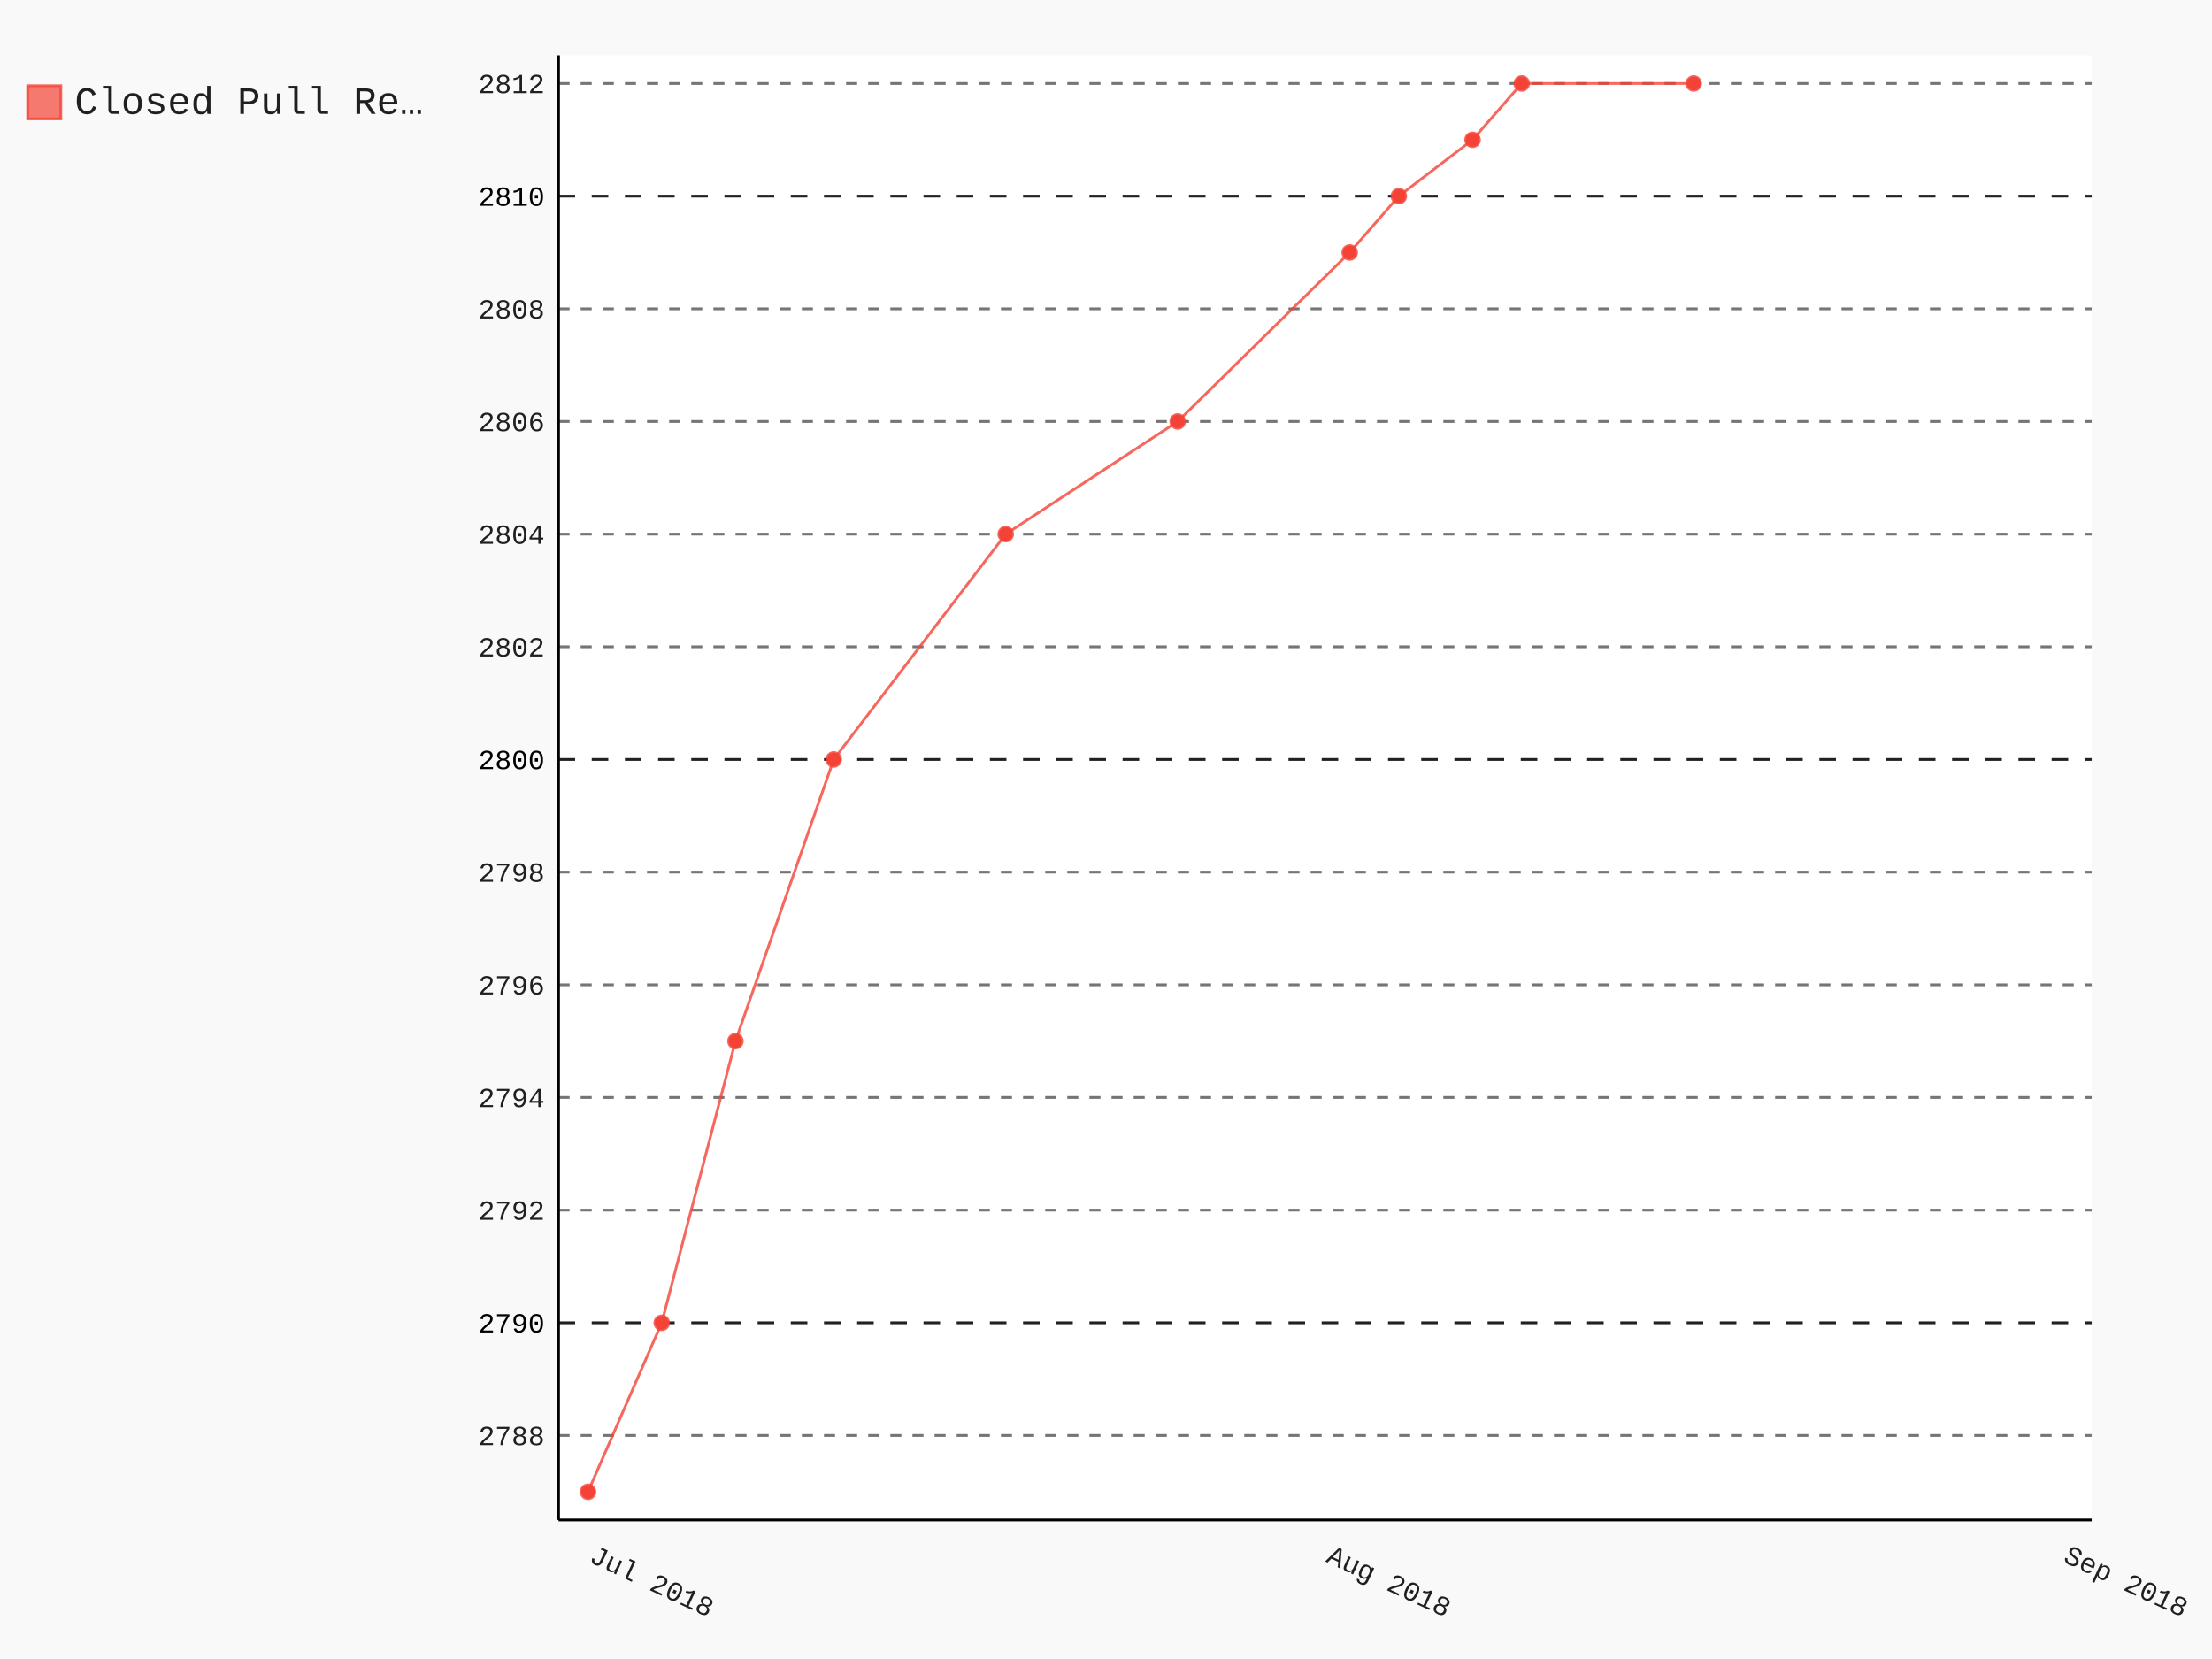
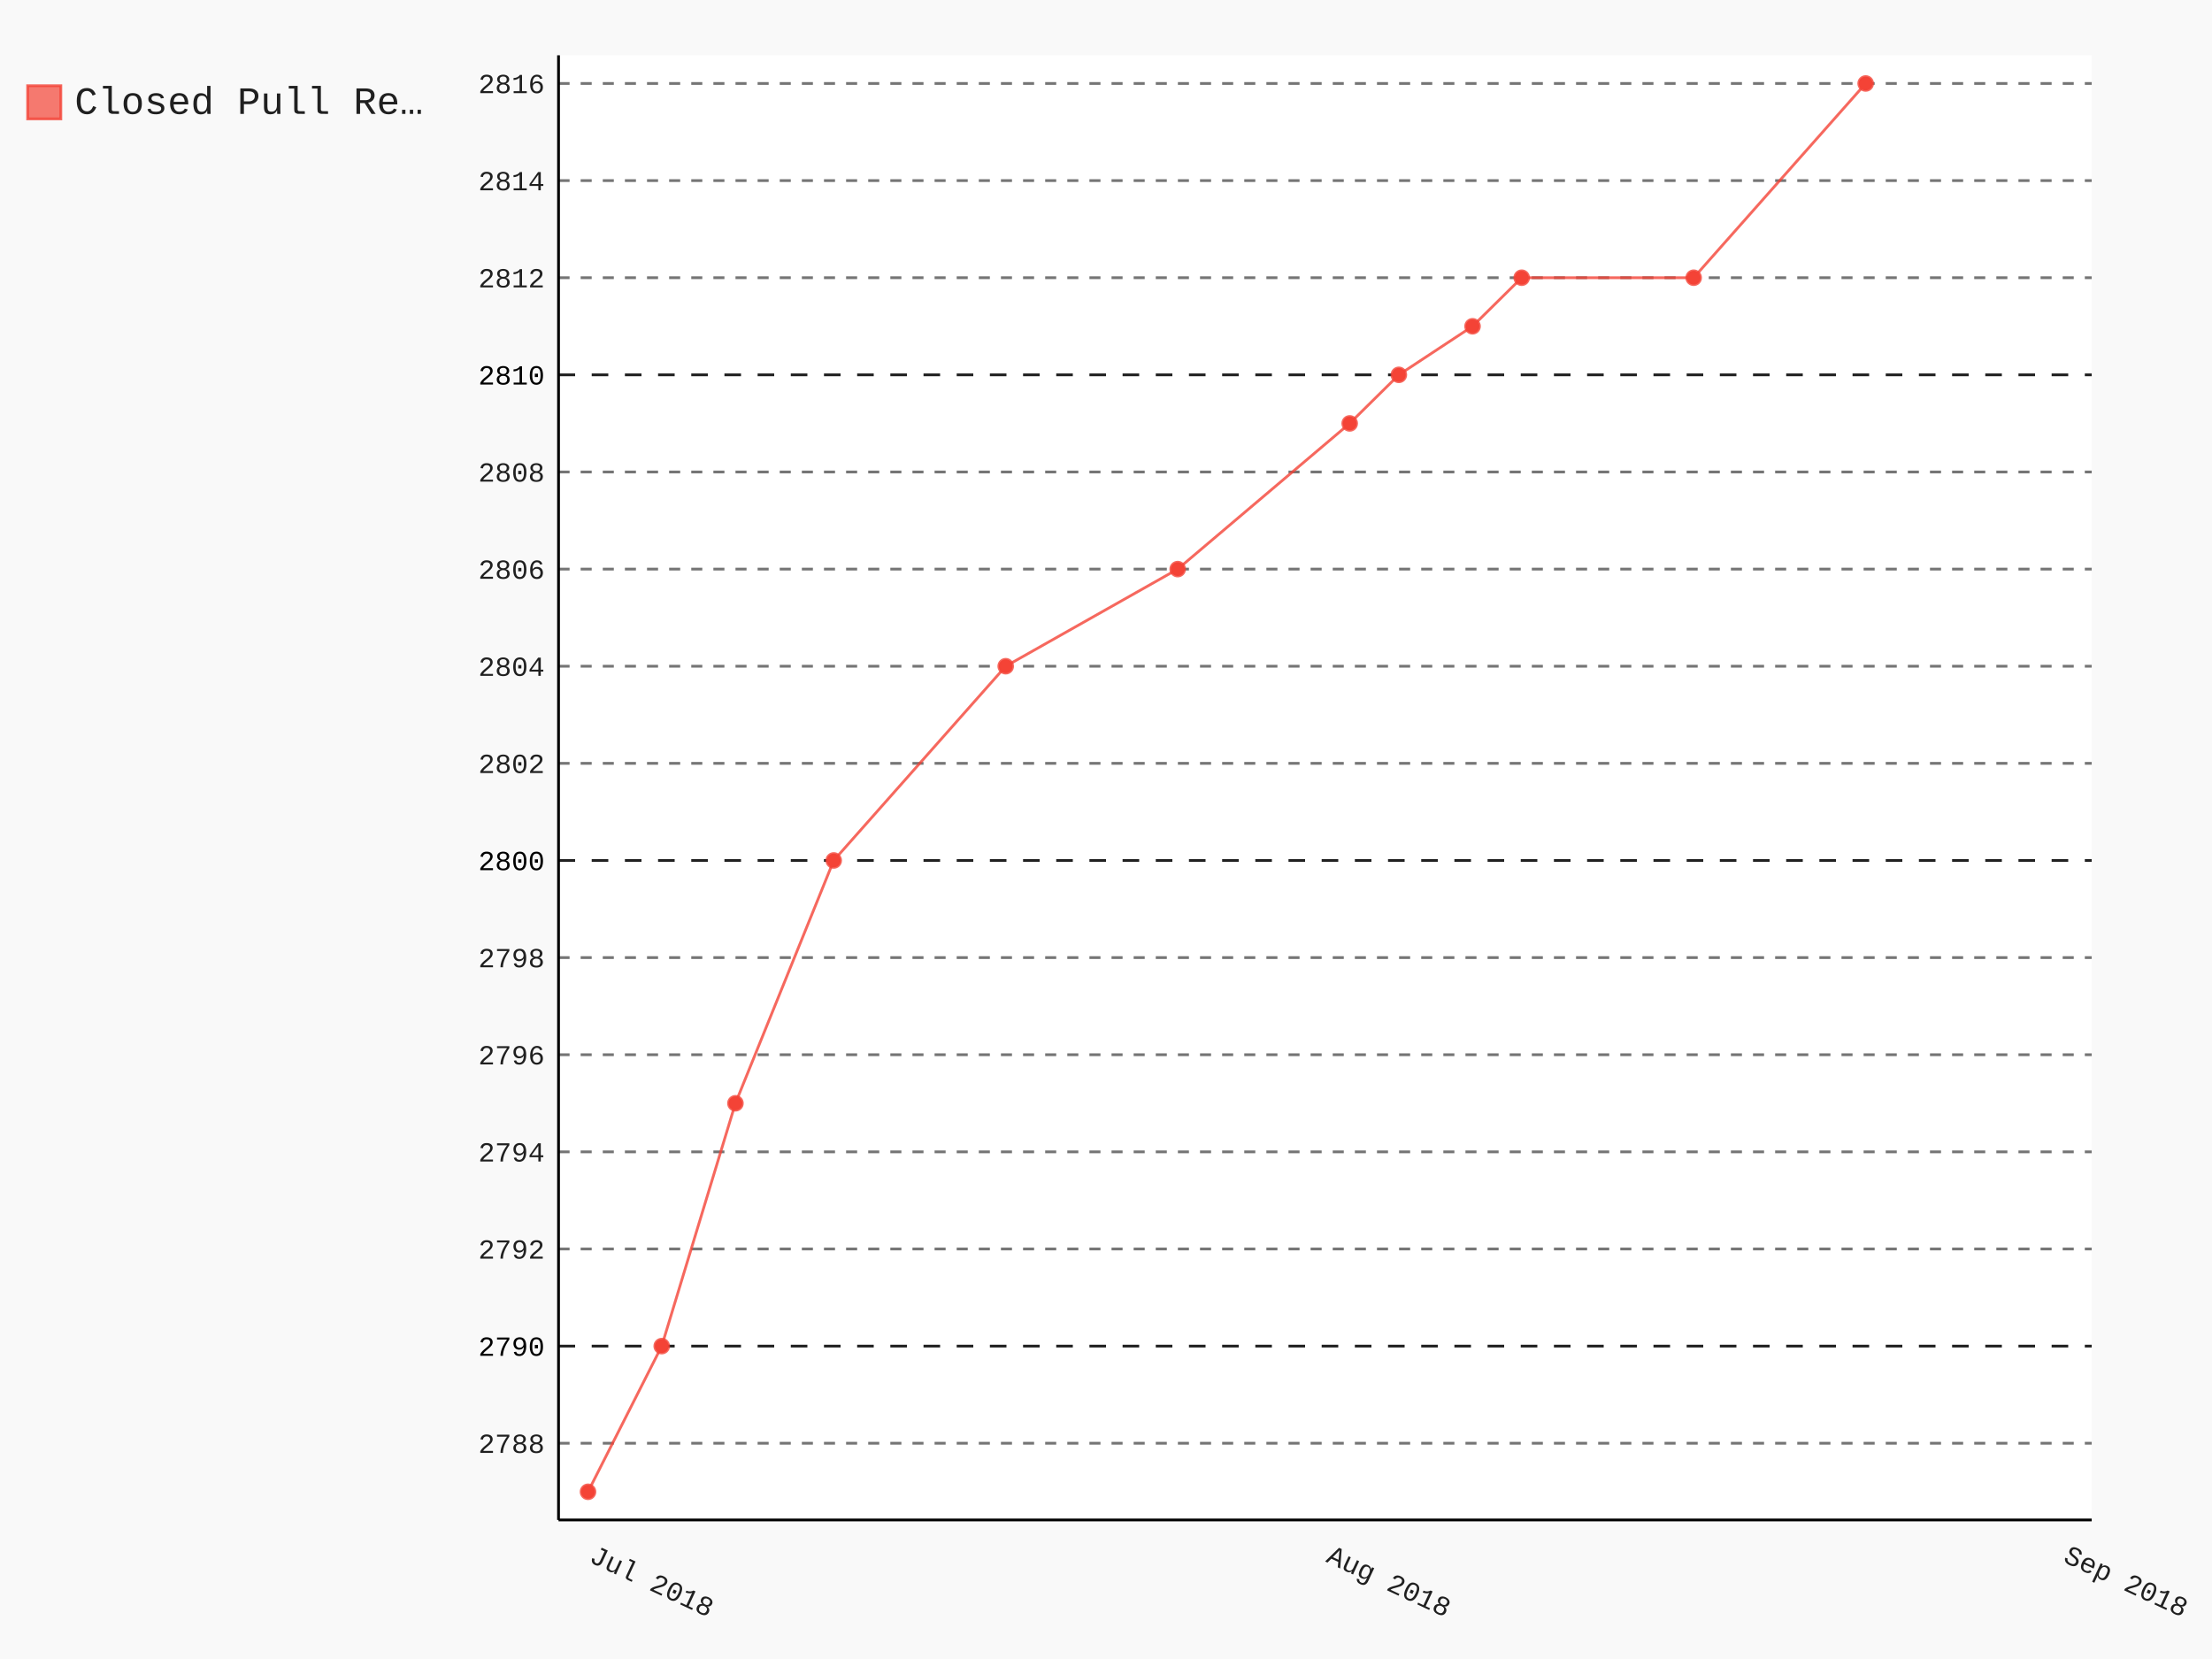
- <svg xmlns="http://www.w3.org/2000/svg" class="pygal-chart" id="chart-21565734-c9af-45b2-a609-83f1d3f794fc" viewBox="0 0 800 600">
+ <svg xmlns="http://www.w3.org/2000/svg" class="pygal-chart" id="chart-a04ceff6-92c2-4d5e-b0a9-6b4af529edef" viewBox="0 0 800 600">
  <defs>
-     <style type="text/css">#chart-21565734-c9af-45b2-a609-83f1d3f794fc{-webkit-user-select:none;-webkit-font-smoothing:antialiased;font-family:Consolas,"Liberation Mono",Menlo,Courier,monospace}#chart-21565734-c9af-45b2-a609-83f1d3f794fc .title{font-family:Consolas,"Liberation Mono",Menlo,Courier,monospace;font-size:16px}#chart-21565734-c9af-45b2-a609-83f1d3f794fc .legends .legend text{font-family:Consolas,"Liberation Mono",Menlo,Courier,monospace;font-size:14px}#chart-21565734-c9af-45b2-a609-83f1d3f794fc .axis text{font-family:Consolas,"Liberation Mono",Menlo,Courier,monospace;font-size:10px}#chart-21565734-c9af-45b2-a609-83f1d3f794fc .axis text.major{font-family:Consolas,"Liberation Mono",Menlo,Courier,monospace;font-size:10px}#chart-21565734-c9af-45b2-a609-83f1d3f794fc .text-overlay text.value{font-family:Consolas,"Liberation Mono",Menlo,Courier,monospace;font-size:16px}#chart-21565734-c9af-45b2-a609-83f1d3f794fc .text-overlay text.label{font-family:Consolas,"Liberation Mono",Menlo,Courier,monospace;font-size:10px}#chart-21565734-c9af-45b2-a609-83f1d3f794fc .tooltip{font-family:Consolas,"Liberation Mono",Menlo,Courier,monospace;font-size:14px}#chart-21565734-c9af-45b2-a609-83f1d3f794fc text.no_data{font-family:Consolas,"Liberation Mono",Menlo,Courier,monospace;font-size:64px}
- #chart-21565734-c9af-45b2-a609-83f1d3f794fc{background-color:rgba(249,249,249,1)}#chart-21565734-c9af-45b2-a609-83f1d3f794fc path,#chart-21565734-c9af-45b2-a609-83f1d3f794fc line,#chart-21565734-c9af-45b2-a609-83f1d3f794fc rect,#chart-21565734-c9af-45b2-a609-83f1d3f794fc circle{-webkit-transition:150ms;-moz-transition:150ms;transition:150ms}#chart-21565734-c9af-45b2-a609-83f1d3f794fc .graph &gt; .background{fill:rgba(249,249,249,1)}#chart-21565734-c9af-45b2-a609-83f1d3f794fc .plot &gt; .background{fill:rgba(255,255,255,1)}#chart-21565734-c9af-45b2-a609-83f1d3f794fc .graph{fill:rgba(0,0,0,.87)}#chart-21565734-c9af-45b2-a609-83f1d3f794fc text.no_data{fill:rgba(0,0,0,1)}#chart-21565734-c9af-45b2-a609-83f1d3f794fc .title{fill:rgba(0,0,0,1)}#chart-21565734-c9af-45b2-a609-83f1d3f794fc .legends .legend text{fill:rgba(0,0,0,.87)}#chart-21565734-c9af-45b2-a609-83f1d3f794fc .legends .legend:hover text{fill:rgba(0,0,0,1)}#chart-21565734-c9af-45b2-a609-83f1d3f794fc .axis .line{stroke:rgba(0,0,0,1)}#chart-21565734-c9af-45b2-a609-83f1d3f794fc .axis .guide.line{stroke:rgba(0,0,0,.54)}#chart-21565734-c9af-45b2-a609-83f1d3f794fc .axis .major.line{stroke:rgba(0,0,0,.87)}#chart-21565734-c9af-45b2-a609-83f1d3f794fc .axis text.major{fill:rgba(0,0,0,1)}#chart-21565734-c9af-45b2-a609-83f1d3f794fc .axis.y .guides:hover .guide.line,#chart-21565734-c9af-45b2-a609-83f1d3f794fc .line-graph .axis.x .guides:hover .guide.line,#chart-21565734-c9af-45b2-a609-83f1d3f794fc .stackedline-graph .axis.x .guides:hover .guide.line,#chart-21565734-c9af-45b2-a609-83f1d3f794fc .xy-graph .axis.x .guides:hover .guide.line{stroke:rgba(0,0,0,1)}#chart-21565734-c9af-45b2-a609-83f1d3f794fc .axis .guides:hover text{fill:rgba(0,0,0,1)}#chart-21565734-c9af-45b2-a609-83f1d3f794fc .reactive{fill-opacity:.7;stroke-opacity:.8}#chart-21565734-c9af-45b2-a609-83f1d3f794fc .ci{stroke:rgba(0,0,0,.87)}#chart-21565734-c9af-45b2-a609-83f1d3f794fc .reactive.active,#chart-21565734-c9af-45b2-a609-83f1d3f794fc .active .reactive{fill-opacity:.8;stroke-opacity:.9;stroke-width:4}#chart-21565734-c9af-45b2-a609-83f1d3f794fc .ci .reactive.active{stroke-width:1.5}#chart-21565734-c9af-45b2-a609-83f1d3f794fc .series text{fill:rgba(0,0,0,1)}#chart-21565734-c9af-45b2-a609-83f1d3f794fc .tooltip rect{fill:rgba(255,255,255,1);stroke:rgba(0,0,0,1);-webkit-transition:opacity 150ms;-moz-transition:opacity 150ms;transition:opacity 150ms}#chart-21565734-c9af-45b2-a609-83f1d3f794fc .tooltip .label{fill:rgba(0,0,0,.87)}#chart-21565734-c9af-45b2-a609-83f1d3f794fc .tooltip .label{fill:rgba(0,0,0,.87)}#chart-21565734-c9af-45b2-a609-83f1d3f794fc .tooltip .legend{font-size:.8em;fill:rgba(0,0,0,.54)}#chart-21565734-c9af-45b2-a609-83f1d3f794fc .tooltip .x_label{font-size:.6em;fill:rgba(0,0,0,1)}#chart-21565734-c9af-45b2-a609-83f1d3f794fc .tooltip .xlink{font-size:.5em;text-decoration:underline}#chart-21565734-c9af-45b2-a609-83f1d3f794fc .tooltip .value{font-size:1.5em}#chart-21565734-c9af-45b2-a609-83f1d3f794fc .bound{font-size:.5em}#chart-21565734-c9af-45b2-a609-83f1d3f794fc .max-value{font-size:.75em;fill:rgba(0,0,0,.54)}#chart-21565734-c9af-45b2-a609-83f1d3f794fc .map-element{fill:rgba(255,255,255,1);stroke:rgba(0,0,0,.54) !important}#chart-21565734-c9af-45b2-a609-83f1d3f794fc .map-element .reactive{fill-opacity:inherit;stroke-opacity:inherit}#chart-21565734-c9af-45b2-a609-83f1d3f794fc .color-0,#chart-21565734-c9af-45b2-a609-83f1d3f794fc .color-0 a:visited{stroke:#F44336;fill:#F44336}#chart-21565734-c9af-45b2-a609-83f1d3f794fc .text-overlay .color-0 text{fill:black}
- #chart-21565734-c9af-45b2-a609-83f1d3f794fc text.no_data{text-anchor:middle}#chart-21565734-c9af-45b2-a609-83f1d3f794fc .guide.line{fill:none}#chart-21565734-c9af-45b2-a609-83f1d3f794fc .centered{text-anchor:middle}#chart-21565734-c9af-45b2-a609-83f1d3f794fc .title{text-anchor:middle}#chart-21565734-c9af-45b2-a609-83f1d3f794fc .legends .legend text{fill-opacity:1}#chart-21565734-c9af-45b2-a609-83f1d3f794fc .axis.x text{text-anchor:middle}#chart-21565734-c9af-45b2-a609-83f1d3f794fc .axis.x:not(.web) text[transform]{text-anchor:start}#chart-21565734-c9af-45b2-a609-83f1d3f794fc .axis.x:not(.web) text[transform].backwards{text-anchor:end}#chart-21565734-c9af-45b2-a609-83f1d3f794fc .axis.y text{text-anchor:end}#chart-21565734-c9af-45b2-a609-83f1d3f794fc .axis.y text[transform].backwards{text-anchor:start}#chart-21565734-c9af-45b2-a609-83f1d3f794fc .axis.y2 text{text-anchor:start}#chart-21565734-c9af-45b2-a609-83f1d3f794fc .axis.y2 text[transform].backwards{text-anchor:end}#chart-21565734-c9af-45b2-a609-83f1d3f794fc .axis .guide.line{stroke-dasharray:4,4}#chart-21565734-c9af-45b2-a609-83f1d3f794fc .axis .major.guide.line{stroke-dasharray:6,6}#chart-21565734-c9af-45b2-a609-83f1d3f794fc .horizontal .axis.y .guide.line,#chart-21565734-c9af-45b2-a609-83f1d3f794fc .horizontal .axis.y2 .guide.line,#chart-21565734-c9af-45b2-a609-83f1d3f794fc .vertical .axis.x .guide.line{opacity:0}#chart-21565734-c9af-45b2-a609-83f1d3f794fc .horizontal .axis.always_show .guide.line,#chart-21565734-c9af-45b2-a609-83f1d3f794fc .vertical .axis.always_show .guide.line{opacity:1 !important}#chart-21565734-c9af-45b2-a609-83f1d3f794fc .axis.y .guides:hover .guide.line,#chart-21565734-c9af-45b2-a609-83f1d3f794fc .axis.y2 .guides:hover .guide.line,#chart-21565734-c9af-45b2-a609-83f1d3f794fc .axis.x .guides:hover .guide.line{opacity:1}#chart-21565734-c9af-45b2-a609-83f1d3f794fc .axis .guides:hover text{opacity:1}#chart-21565734-c9af-45b2-a609-83f1d3f794fc .nofill{fill:none}#chart-21565734-c9af-45b2-a609-83f1d3f794fc .subtle-fill{fill-opacity:.2}#chart-21565734-c9af-45b2-a609-83f1d3f794fc .dot{stroke-width:1px;fill-opacity:1}#chart-21565734-c9af-45b2-a609-83f1d3f794fc .dot.active{stroke-width:5px}#chart-21565734-c9af-45b2-a609-83f1d3f794fc .dot.negative{fill:transparent}#chart-21565734-c9af-45b2-a609-83f1d3f794fc text,#chart-21565734-c9af-45b2-a609-83f1d3f794fc tspan{stroke:none !important}#chart-21565734-c9af-45b2-a609-83f1d3f794fc .series text.active{opacity:1}#chart-21565734-c9af-45b2-a609-83f1d3f794fc .tooltip rect{fill-opacity:.95;stroke-width:.5}#chart-21565734-c9af-45b2-a609-83f1d3f794fc .tooltip text{fill-opacity:1}#chart-21565734-c9af-45b2-a609-83f1d3f794fc .showable{visibility:hidden}#chart-21565734-c9af-45b2-a609-83f1d3f794fc .showable.shown{visibility:visible}#chart-21565734-c9af-45b2-a609-83f1d3f794fc .gauge-background{fill:rgba(229,229,229,1);stroke:none}#chart-21565734-c9af-45b2-a609-83f1d3f794fc .bg-lines{stroke:rgba(249,249,249,1);stroke-width:2px}</style>
+     <style type="text/css">#chart-a04ceff6-92c2-4d5e-b0a9-6b4af529edef{-webkit-user-select:none;-webkit-font-smoothing:antialiased;font-family:Consolas,"Liberation Mono",Menlo,Courier,monospace}#chart-a04ceff6-92c2-4d5e-b0a9-6b4af529edef .title{font-family:Consolas,"Liberation Mono",Menlo,Courier,monospace;font-size:16px}#chart-a04ceff6-92c2-4d5e-b0a9-6b4af529edef .legends .legend text{font-family:Consolas,"Liberation Mono",Menlo,Courier,monospace;font-size:14px}#chart-a04ceff6-92c2-4d5e-b0a9-6b4af529edef .axis text{font-family:Consolas,"Liberation Mono",Menlo,Courier,monospace;font-size:10px}#chart-a04ceff6-92c2-4d5e-b0a9-6b4af529edef .axis text.major{font-family:Consolas,"Liberation Mono",Menlo,Courier,monospace;font-size:10px}#chart-a04ceff6-92c2-4d5e-b0a9-6b4af529edef .text-overlay text.value{font-family:Consolas,"Liberation Mono",Menlo,Courier,monospace;font-size:16px}#chart-a04ceff6-92c2-4d5e-b0a9-6b4af529edef .text-overlay text.label{font-family:Consolas,"Liberation Mono",Menlo,Courier,monospace;font-size:10px}#chart-a04ceff6-92c2-4d5e-b0a9-6b4af529edef .tooltip{font-family:Consolas,"Liberation Mono",Menlo,Courier,monospace;font-size:14px}#chart-a04ceff6-92c2-4d5e-b0a9-6b4af529edef text.no_data{font-family:Consolas,"Liberation Mono",Menlo,Courier,monospace;font-size:64px}
+ #chart-a04ceff6-92c2-4d5e-b0a9-6b4af529edef{background-color:rgba(249,249,249,1)}#chart-a04ceff6-92c2-4d5e-b0a9-6b4af529edef path,#chart-a04ceff6-92c2-4d5e-b0a9-6b4af529edef line,#chart-a04ceff6-92c2-4d5e-b0a9-6b4af529edef rect,#chart-a04ceff6-92c2-4d5e-b0a9-6b4af529edef circle{-webkit-transition:150ms;-moz-transition:150ms;transition:150ms}#chart-a04ceff6-92c2-4d5e-b0a9-6b4af529edef .graph &gt; .background{fill:rgba(249,249,249,1)}#chart-a04ceff6-92c2-4d5e-b0a9-6b4af529edef .plot &gt; .background{fill:rgba(255,255,255,1)}#chart-a04ceff6-92c2-4d5e-b0a9-6b4af529edef .graph{fill:rgba(0,0,0,.87)}#chart-a04ceff6-92c2-4d5e-b0a9-6b4af529edef text.no_data{fill:rgba(0,0,0,1)}#chart-a04ceff6-92c2-4d5e-b0a9-6b4af529edef .title{fill:rgba(0,0,0,1)}#chart-a04ceff6-92c2-4d5e-b0a9-6b4af529edef .legends .legend text{fill:rgba(0,0,0,.87)}#chart-a04ceff6-92c2-4d5e-b0a9-6b4af529edef .legends .legend:hover text{fill:rgba(0,0,0,1)}#chart-a04ceff6-92c2-4d5e-b0a9-6b4af529edef .axis .line{stroke:rgba(0,0,0,1)}#chart-a04ceff6-92c2-4d5e-b0a9-6b4af529edef .axis .guide.line{stroke:rgba(0,0,0,.54)}#chart-a04ceff6-92c2-4d5e-b0a9-6b4af529edef .axis .major.line{stroke:rgba(0,0,0,.87)}#chart-a04ceff6-92c2-4d5e-b0a9-6b4af529edef .axis text.major{fill:rgba(0,0,0,1)}#chart-a04ceff6-92c2-4d5e-b0a9-6b4af529edef .axis.y .guides:hover .guide.line,#chart-a04ceff6-92c2-4d5e-b0a9-6b4af529edef .line-graph .axis.x .guides:hover .guide.line,#chart-a04ceff6-92c2-4d5e-b0a9-6b4af529edef .stackedline-graph .axis.x .guides:hover .guide.line,#chart-a04ceff6-92c2-4d5e-b0a9-6b4af529edef .xy-graph .axis.x .guides:hover .guide.line{stroke:rgba(0,0,0,1)}#chart-a04ceff6-92c2-4d5e-b0a9-6b4af529edef .axis .guides:hover text{fill:rgba(0,0,0,1)}#chart-a04ceff6-92c2-4d5e-b0a9-6b4af529edef .reactive{fill-opacity:.7;stroke-opacity:.8}#chart-a04ceff6-92c2-4d5e-b0a9-6b4af529edef .ci{stroke:rgba(0,0,0,.87)}#chart-a04ceff6-92c2-4d5e-b0a9-6b4af529edef .reactive.active,#chart-a04ceff6-92c2-4d5e-b0a9-6b4af529edef .active .reactive{fill-opacity:.8;stroke-opacity:.9;stroke-width:4}#chart-a04ceff6-92c2-4d5e-b0a9-6b4af529edef .ci .reactive.active{stroke-width:1.5}#chart-a04ceff6-92c2-4d5e-b0a9-6b4af529edef .series text{fill:rgba(0,0,0,1)}#chart-a04ceff6-92c2-4d5e-b0a9-6b4af529edef .tooltip rect{fill:rgba(255,255,255,1);stroke:rgba(0,0,0,1);-webkit-transition:opacity 150ms;-moz-transition:opacity 150ms;transition:opacity 150ms}#chart-a04ceff6-92c2-4d5e-b0a9-6b4af529edef .tooltip .label{fill:rgba(0,0,0,.87)}#chart-a04ceff6-92c2-4d5e-b0a9-6b4af529edef .tooltip .label{fill:rgba(0,0,0,.87)}#chart-a04ceff6-92c2-4d5e-b0a9-6b4af529edef .tooltip .legend{font-size:.8em;fill:rgba(0,0,0,.54)}#chart-a04ceff6-92c2-4d5e-b0a9-6b4af529edef .tooltip .x_label{font-size:.6em;fill:rgba(0,0,0,1)}#chart-a04ceff6-92c2-4d5e-b0a9-6b4af529edef .tooltip .xlink{font-size:.5em;text-decoration:underline}#chart-a04ceff6-92c2-4d5e-b0a9-6b4af529edef .tooltip .value{font-size:1.5em}#chart-a04ceff6-92c2-4d5e-b0a9-6b4af529edef .bound{font-size:.5em}#chart-a04ceff6-92c2-4d5e-b0a9-6b4af529edef .max-value{font-size:.75em;fill:rgba(0,0,0,.54)}#chart-a04ceff6-92c2-4d5e-b0a9-6b4af529edef .map-element{fill:rgba(255,255,255,1);stroke:rgba(0,0,0,.54) !important}#chart-a04ceff6-92c2-4d5e-b0a9-6b4af529edef .map-element .reactive{fill-opacity:inherit;stroke-opacity:inherit}#chart-a04ceff6-92c2-4d5e-b0a9-6b4af529edef .color-0,#chart-a04ceff6-92c2-4d5e-b0a9-6b4af529edef .color-0 a:visited{stroke:#F44336;fill:#F44336}#chart-a04ceff6-92c2-4d5e-b0a9-6b4af529edef .text-overlay .color-0 text{fill:black}
+ #chart-a04ceff6-92c2-4d5e-b0a9-6b4af529edef text.no_data{text-anchor:middle}#chart-a04ceff6-92c2-4d5e-b0a9-6b4af529edef .guide.line{fill:none}#chart-a04ceff6-92c2-4d5e-b0a9-6b4af529edef .centered{text-anchor:middle}#chart-a04ceff6-92c2-4d5e-b0a9-6b4af529edef .title{text-anchor:middle}#chart-a04ceff6-92c2-4d5e-b0a9-6b4af529edef .legends .legend text{fill-opacity:1}#chart-a04ceff6-92c2-4d5e-b0a9-6b4af529edef .axis.x text{text-anchor:middle}#chart-a04ceff6-92c2-4d5e-b0a9-6b4af529edef .axis.x:not(.web) text[transform]{text-anchor:start}#chart-a04ceff6-92c2-4d5e-b0a9-6b4af529edef .axis.x:not(.web) text[transform].backwards{text-anchor:end}#chart-a04ceff6-92c2-4d5e-b0a9-6b4af529edef .axis.y text{text-anchor:end}#chart-a04ceff6-92c2-4d5e-b0a9-6b4af529edef .axis.y text[transform].backwards{text-anchor:start}#chart-a04ceff6-92c2-4d5e-b0a9-6b4af529edef .axis.y2 text{text-anchor:start}#chart-a04ceff6-92c2-4d5e-b0a9-6b4af529edef .axis.y2 text[transform].backwards{text-anchor:end}#chart-a04ceff6-92c2-4d5e-b0a9-6b4af529edef .axis .guide.line{stroke-dasharray:4,4}#chart-a04ceff6-92c2-4d5e-b0a9-6b4af529edef .axis .major.guide.line{stroke-dasharray:6,6}#chart-a04ceff6-92c2-4d5e-b0a9-6b4af529edef .horizontal .axis.y .guide.line,#chart-a04ceff6-92c2-4d5e-b0a9-6b4af529edef .horizontal .axis.y2 .guide.line,#chart-a04ceff6-92c2-4d5e-b0a9-6b4af529edef .vertical .axis.x .guide.line{opacity:0}#chart-a04ceff6-92c2-4d5e-b0a9-6b4af529edef .horizontal .axis.always_show .guide.line,#chart-a04ceff6-92c2-4d5e-b0a9-6b4af529edef .vertical .axis.always_show .guide.line{opacity:1 !important}#chart-a04ceff6-92c2-4d5e-b0a9-6b4af529edef .axis.y .guides:hover .guide.line,#chart-a04ceff6-92c2-4d5e-b0a9-6b4af529edef .axis.y2 .guides:hover .guide.line,#chart-a04ceff6-92c2-4d5e-b0a9-6b4af529edef .axis.x .guides:hover .guide.line{opacity:1}#chart-a04ceff6-92c2-4d5e-b0a9-6b4af529edef .axis .guides:hover text{opacity:1}#chart-a04ceff6-92c2-4d5e-b0a9-6b4af529edef .nofill{fill:none}#chart-a04ceff6-92c2-4d5e-b0a9-6b4af529edef .subtle-fill{fill-opacity:.2}#chart-a04ceff6-92c2-4d5e-b0a9-6b4af529edef .dot{stroke-width:1px;fill-opacity:1}#chart-a04ceff6-92c2-4d5e-b0a9-6b4af529edef .dot.active{stroke-width:5px}#chart-a04ceff6-92c2-4d5e-b0a9-6b4af529edef .dot.negative{fill:transparent}#chart-a04ceff6-92c2-4d5e-b0a9-6b4af529edef text,#chart-a04ceff6-92c2-4d5e-b0a9-6b4af529edef tspan{stroke:none !important}#chart-a04ceff6-92c2-4d5e-b0a9-6b4af529edef .series text.active{opacity:1}#chart-a04ceff6-92c2-4d5e-b0a9-6b4af529edef .tooltip rect{fill-opacity:.95;stroke-width:.5}#chart-a04ceff6-92c2-4d5e-b0a9-6b4af529edef .tooltip text{fill-opacity:1}#chart-a04ceff6-92c2-4d5e-b0a9-6b4af529edef .showable{visibility:hidden}#chart-a04ceff6-92c2-4d5e-b0a9-6b4af529edef .showable.shown{visibility:visible}#chart-a04ceff6-92c2-4d5e-b0a9-6b4af529edef .gauge-background{fill:rgba(229,229,229,1);stroke:none}#chart-a04ceff6-92c2-4d5e-b0a9-6b4af529edef .bg-lines{stroke:rgba(249,249,249,1);stroke-width:2px}</style>
  </defs>
  <g class="graph datetimeline-graph vertical">
    <rect class="background" height="600" width="800" x="0" y="0" />
    <g class="plot" transform="translate(202, 20)">
      <rect class="background" height="529.714" width="554.497" x="0" y="0" />
      <g class="axis y always_show">
        <path class="line" d="M0 529.714 h554.497" />
        <g class="guides">
-           <path class="guide line" d="M0 499.154 h554.497" />
-           <text class="" x="-5" y="502.654">2788</text>
+           <path class="guide line" d="M0 501.964 h554.497" />
+           <text class="" x="-5" y="505.464">2788</text>
        </g>
        <g class="guides">
-           <path class="major guide line" d="M0 458.407 h554.497" />
-           <text class="major" x="-5" y="461.907">2790</text>
+           <path class="major guide line" d="M0 466.837 h554.497" />
+           <text class="major" x="-5" y="470.337">2790</text>
        </g>
        <g class="guides">
-           <path class="guide line" d="M0 417.659 h554.497" />
-           <text class="" x="-5" y="421.159">2792</text>
+           <path class="guide line" d="M0 431.71 h554.497" />
+           <text class="" x="-5" y="435.21">2792</text>
        </g>
        <g class="guides">
-           <path class="guide line" d="M0 376.912 h554.497" />
-           <text class="" x="-5" y="380.412">2794</text>
+           <path class="guide line" d="M0 396.583 h554.497" />
+           <text class="" x="-5" y="400.083">2794</text>
        </g>
        <g class="guides">
-           <path class="guide line" d="M0 336.165 h554.497" />
-           <text class="" x="-5" y="339.665">2796</text>
+           <path class="guide line" d="M0 361.456 h554.497" />
+           <text class="" x="-5" y="364.956">2796</text>
        </g>
        <g class="guides">
-           <path class="guide line" d="M0 295.418 h554.497" />
-           <text class="" x="-5" y="298.918">2798</text>
+           <path class="guide line" d="M0 326.329 h554.497" />
+           <text class="" x="-5" y="329.829">2798</text>
        </g>
        <g class="guides">
-           <path class="major guide line" d="M0 254.67 h554.497" />
-           <text class="major" x="-5" y="258.17">2800</text>
+           <path class="major guide line" d="M0 291.202 h554.497" />
+           <text class="major" x="-5" y="294.702">2800</text>
        </g>
        <g class="guides">
-           <path class="guide line" d="M0 213.923 h554.497" />
-           <text class="" x="-5" y="217.423">2802</text>
+           <path class="guide line" d="M0 256.075 h554.497" />
+           <text class="" x="-5" y="259.575">2802</text>
        </g>
        <g class="guides">
-           <path class="guide line" d="M0 173.176 h554.497" />
-           <text class="" x="-5" y="176.676">2804</text>
+           <path class="guide line" d="M0 220.948 h554.497" />
+           <text class="" x="-5" y="224.448">2804</text>
        </g>
        <g class="guides">
-           <path class="guide line" d="M0 132.429 h554.497" />
-           <text class="" x="-5" y="135.929">2806</text>
+           <path class="guide line" d="M0 185.822 h554.497" />
+           <text class="" x="-5" y="189.322">2806</text>
        </g>
        <g class="guides">
-           <path class="guide line" d="M0 91.681 h554.497" />
-           <text class="" x="-5" y="95.181">2808</text>
+           <path class="guide line" d="M0 150.695 h554.497" />
+           <text class="" x="-5" y="154.195">2808</text>
        </g>
        <g class="guides">
-           <path class="major guide line" d="M0 50.934 h554.497" />
-           <text class="major" x="-5" y="54.434">2810</text>
+           <path class="major guide line" d="M0 115.568 h554.497" />
+           <text class="major" x="-5" y="119.068">2810</text>
+         </g>
+         <g class="guides">
+           <path class="guide line" d="M0 80.441 h554.497" />
+           <text class="" x="-5" y="83.941">2812</text>
+         </g>
+         <g class="guides">
+           <path class="guide line" d="M0 45.314 h554.497" />
+           <text class="" x="-5" y="48.814">2814</text>
        </g>
        <g class="guides">
          <path class="guide line" d="M0 10.187 h554.497" />
-           <text class="" x="-5" y="13.687">2812</text>
+           <text class="" x="-5" y="13.687">2816</text>
        </g>
      </g>
      <g class="axis x">
        <path class="line" d="M0 0 v529.714" />
        <g class="guides">
          <path class="guide line" d="M10.663 0 v529.714" />
          <text class="" transform="rotate(25 10.66341 544.7143)" x="10.663" y="544.714">Jul 2018</text>
        </g>
        <g class="guides">
          <path class="guide line" d="M277.249 0 v529.714" />
          <text class="" transform="rotate(25 277.2486 544.7143)" x="277.249" y="544.714">Aug 2018</text>
        </g>
        <g class="guides">
          <path class="guide line" d="M543.834 0 v529.714" />
          <text class="" transform="rotate(25 543.8338 544.7143)" x="543.834" y="544.714">Sep 2018</text>
        </g>
      </g>
      <g class="series serie-0 color-0">
-         <path class="line reactive nofill" d="M10.663 519.528 L37.322 458.407 63.98 356.538 99.525 254.67 161.728 173.176 223.932 132.429 286.135 71.308 303.907 50.934 330.566 30.56 348.338 10.187 410.541 10.187" />
+         <path class="line reactive nofill" d="M10.663 519.528 L37.322 466.837 63.98 379.02 99.525 291.202 161.728 220.948 223.932 185.822 286.135 133.131 303.907 115.568 330.566 98.004 348.338 80.441 410.541 80.441 472.744 10.187" />
      </g>
    </g>
    <g class="titles" />
    <g class="plot overlay" transform="translate(202, 20)">
      <g class="series serie-0 color-0">
        <g class="dots">
          <circle class="dot reactive tooltip-trigger" cx="10.663" cy="519.528" r="2.5" />
        </g>
        <g class="dots">
-           <circle class="dot reactive tooltip-trigger" cx="37.322" cy="458.407" r="2.5" />
+           <circle class="dot reactive tooltip-trigger" cx="37.322" cy="466.837" r="2.5" />
        </g>
        <g class="dots">
-           <circle class="dot reactive tooltip-trigger" cx="63.98" cy="356.538" r="2.5" />
+           <circle class="dot reactive tooltip-trigger" cx="63.98" cy="379.02" r="2.5" />
        </g>
        <g class="dots">
-           <circle class="dot reactive tooltip-trigger" cx="99.525" cy="254.67" r="2.5" />
+           <circle class="dot reactive tooltip-trigger" cx="99.525" cy="291.202" r="2.5" />
        </g>
        <g class="dots">
-           <circle class="dot reactive tooltip-trigger" cx="161.728" cy="173.176" r="2.5" />
+           <circle class="dot reactive tooltip-trigger" cx="161.728" cy="220.948" r="2.5" />
        </g>
        <g class="dots">
-           <circle class="dot reactive tooltip-trigger" cx="223.932" cy="132.429" r="2.5" />
+           <circle class="dot reactive tooltip-trigger" cx="223.932" cy="185.822" r="2.5" />
        </g>
        <g class="dots">
-           <circle class="dot reactive tooltip-trigger" cx="286.135" cy="71.308" r="2.5" />
+           <circle class="dot reactive tooltip-trigger" cx="286.135" cy="133.131" r="2.5" />
        </g>
        <g class="dots">
-           <circle class="dot reactive tooltip-trigger" cx="303.907" cy="50.934" r="2.5" />
+           <circle class="dot reactive tooltip-trigger" cx="303.907" cy="115.568" r="2.5" />
        </g>
        <g class="dots">
-           <circle class="dot reactive tooltip-trigger" cx="330.566" cy="30.56" r="2.5" />
+           <circle class="dot reactive tooltip-trigger" cx="330.566" cy="98.004" r="2.5" />
        </g>
        <g class="dots">
-           <circle class="dot reactive tooltip-trigger" cx="348.338" cy="10.187" r="2.5" />
+           <circle class="dot reactive tooltip-trigger" cx="348.338" cy="80.441" r="2.5" />
        </g>
        <g class="dots">
-           <circle class="dot reactive tooltip-trigger" cx="410.541" cy="10.187" r="2.5" />
+           <circle class="dot reactive tooltip-trigger" cx="410.541" cy="80.441" r="2.5" />
+         </g>
+         <g class="dots">
+           <circle class="dot reactive tooltip-trigger" cx="472.744" cy="10.187" r="2.5" />
        </g>
      </g>
    </g>
    <g class="plot text-overlay" transform="translate(202, 20)">
      <g class="series serie-0 color-0" />
    </g>
    <g class="plot tooltip-overlay" transform="translate(202, 20)">
      <g class="tooltip" style="opacity: 0" transform="translate(0 0)">
        <rect class="tooltip-box" height="0" rx="0" ry="0" width="0" />
        <g class="text" />
      </g>
    </g>
    <g class="legends" transform="translate(10, 30)">
      <g class="legend reactive activate-serie" id="activate-serie-0">
        <rect class="color-0 reactive" height="12" width="12" x="0.0" y="1.0" />
        <text x="17.0" y="11.2">Closed Pull Re…</text>
      </g>
    </g>
    <g class="legends" transform="translate(766, 30)" />
  </g>
</svg>
